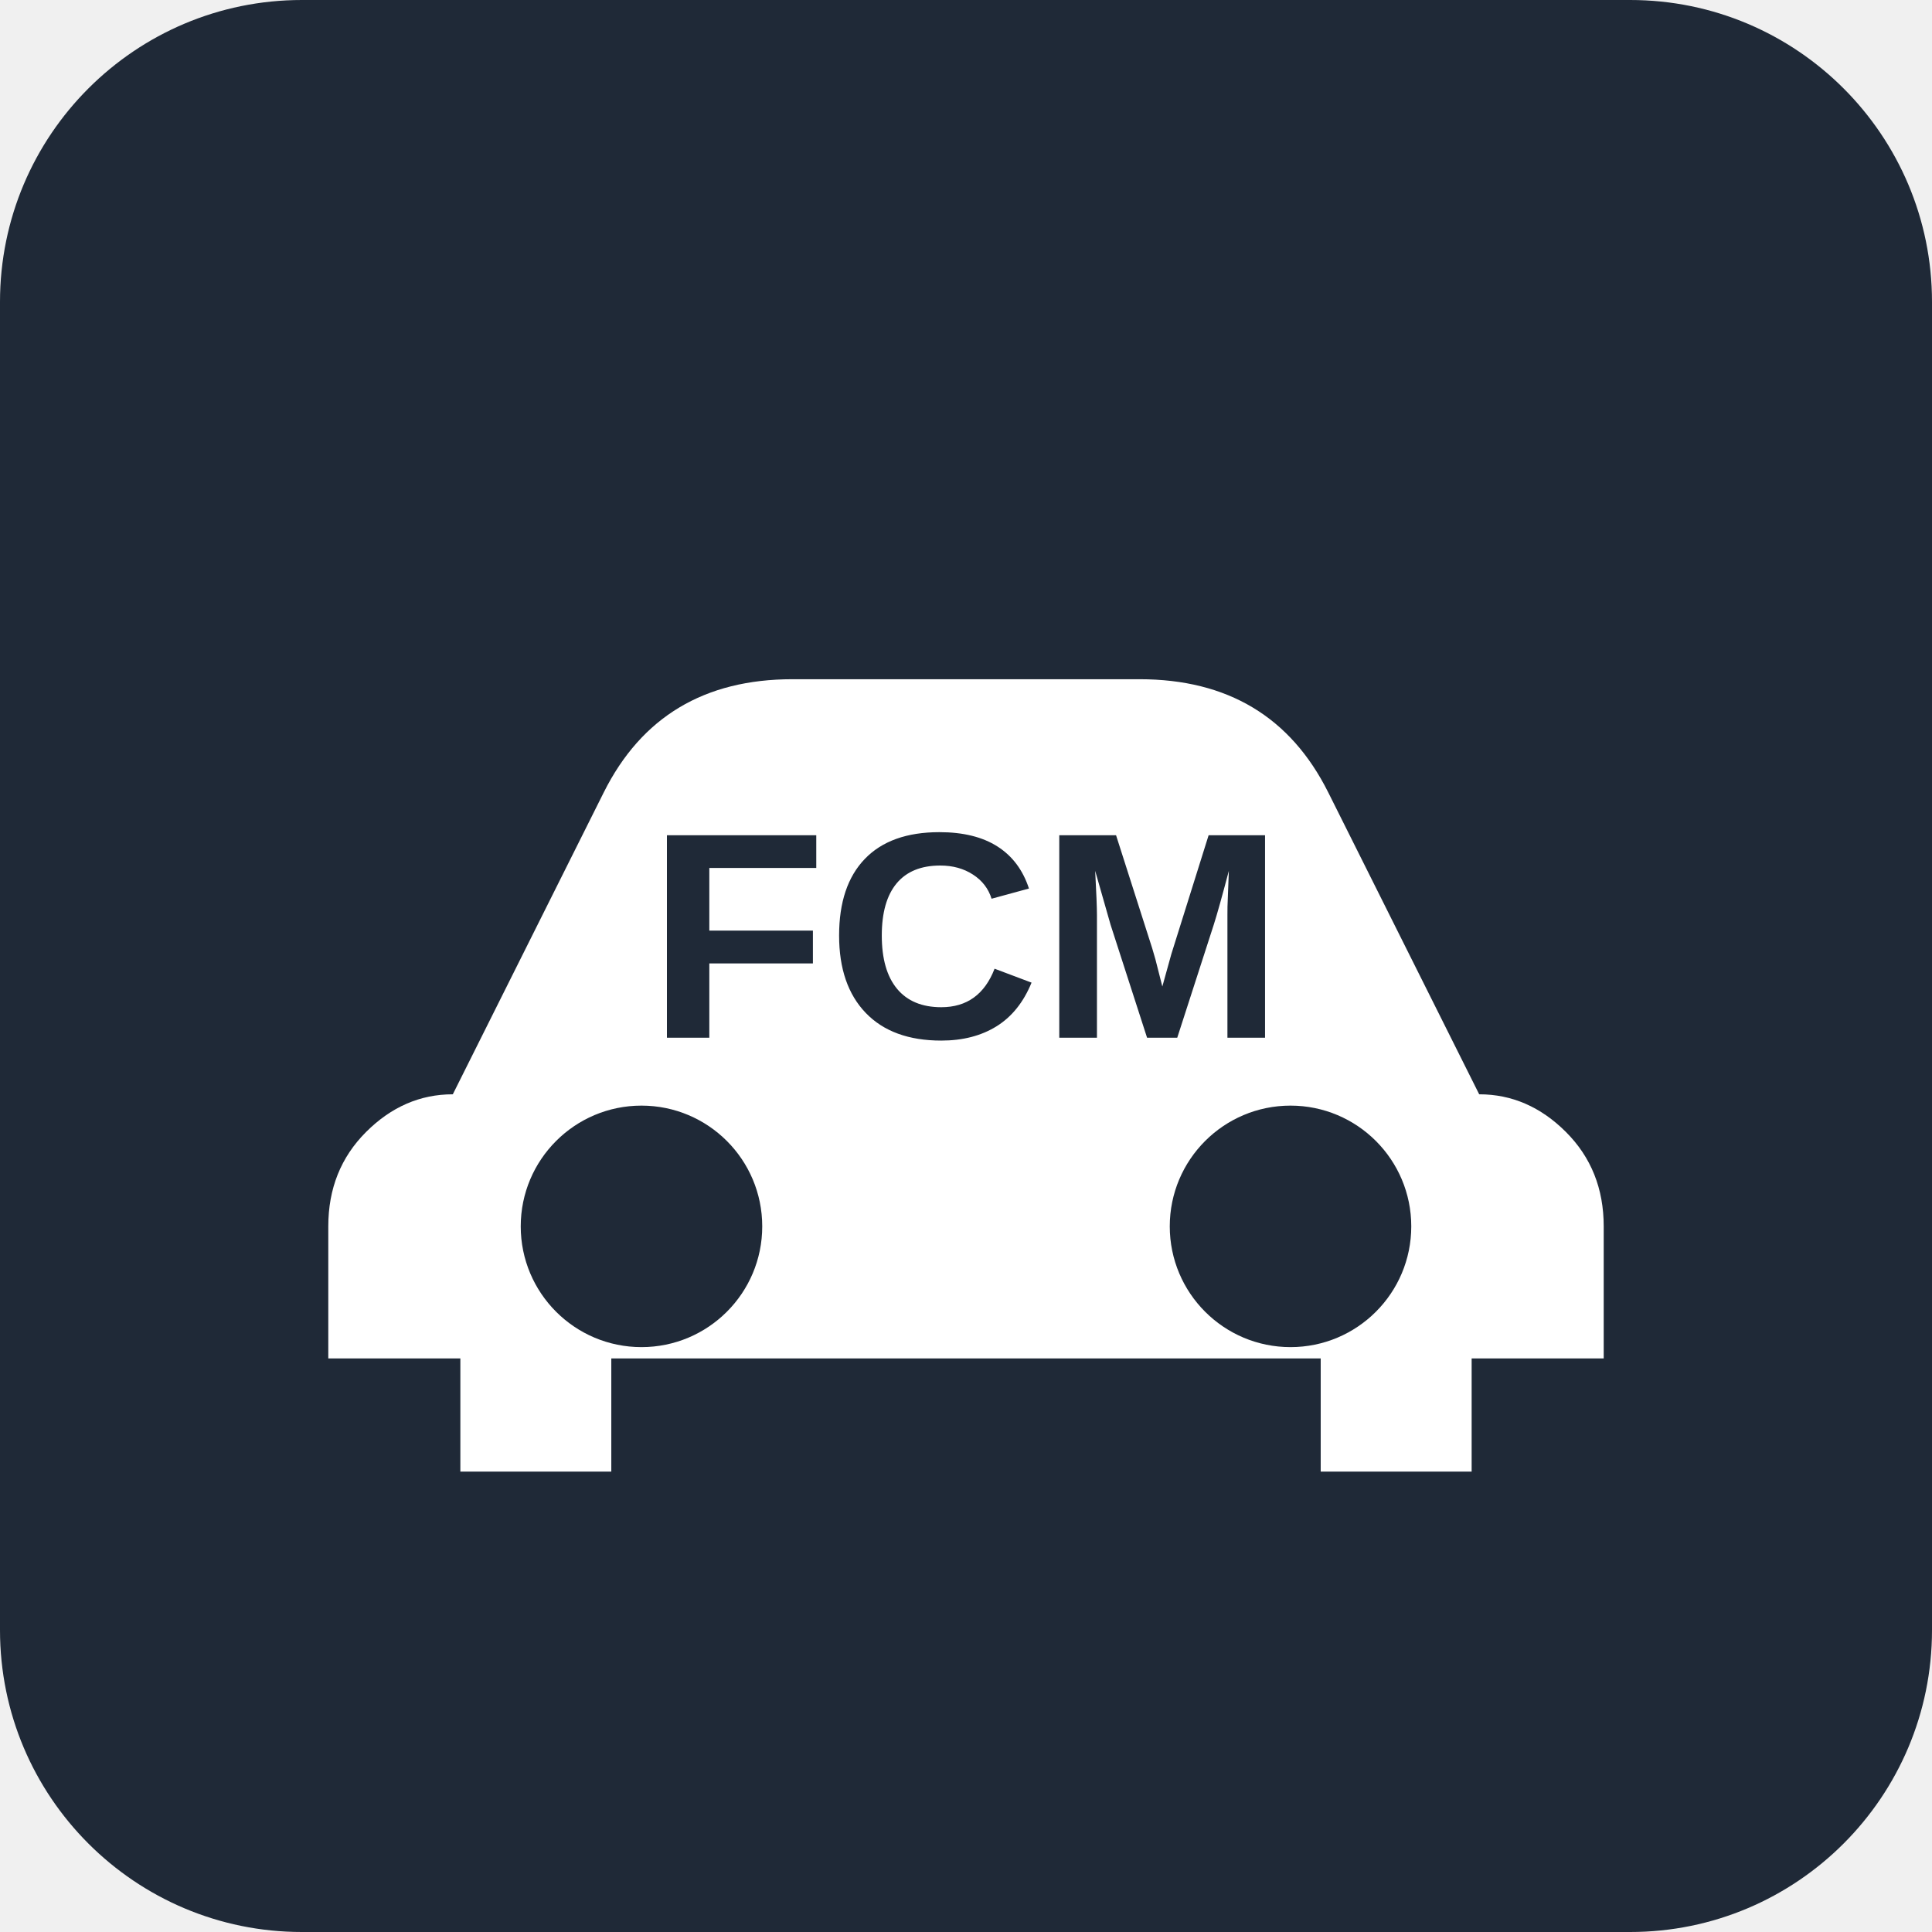
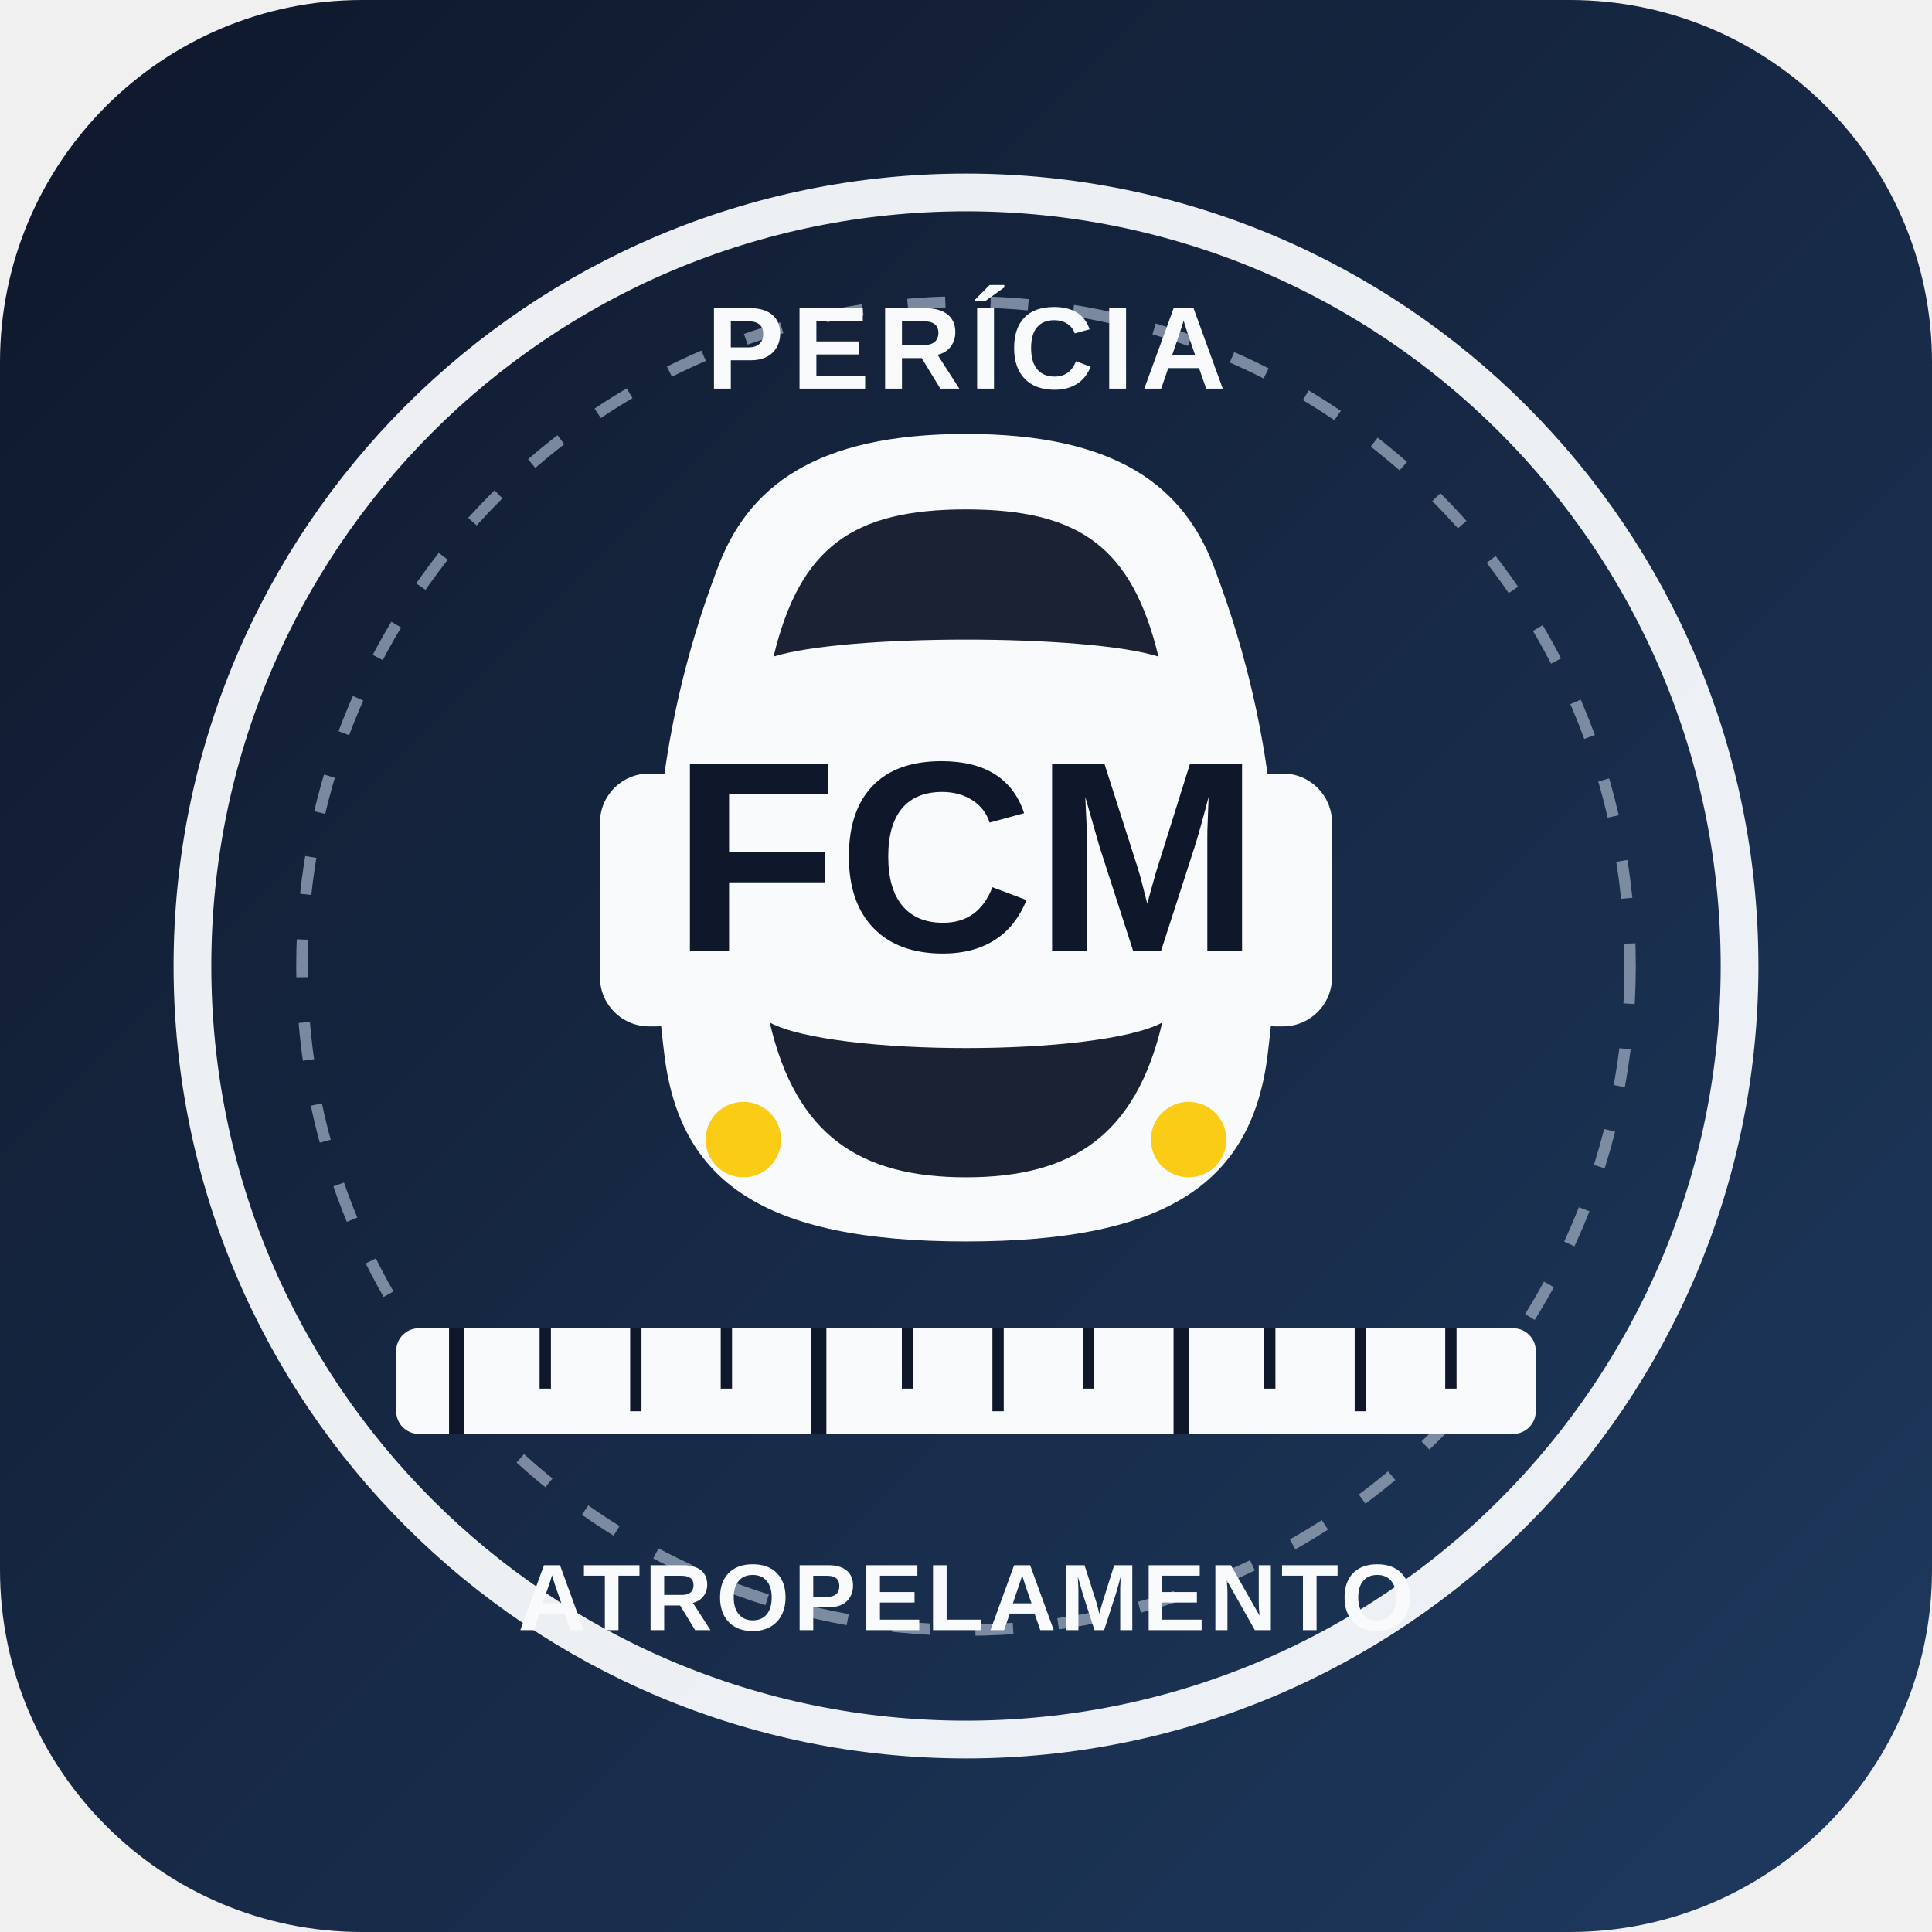
<svg xmlns="http://www.w3.org/2000/svg" viewBox="0 0 512 512">
-   <rect width="512" height="512" rx="80" ry="80" fill="#1f2937" />
-   <path d="M120 290 L160 210 Q175 180 210 180 H302 Q337 180 352 210 L392 290 Q405 290 415 300 Q425 310 425 325 V360 H390 V390 H350 V360 H162 V390 H122 V360 H87 V325 Q87 310 97 300 Q107 290 120 290 Z" fill="white" />
-   <circle cx="170" cy="325" r="32" fill="#1f2937" />
-   <circle cx="342" cy="325" r="32" fill="#1f2937" />
-   <text x="256" y="275" font-size="78" text-anchor="middle" font-family="Arial" font-weight="bold" fill="#1f2937">FCM</text>
+   <defs>
+     <linearGradient id="bg" x1="0" y1="0" x2="1" y2="1">
+       <stop offset="0" stop-color="#0f172a" />
+       <stop offset="1" stop-color="#1e3a5f" />
+     </linearGradient>
+   </defs>
+   <rect width="512" height="512" rx="96" fill="url(#bg)" />
+   <circle cx="256" cy="256" r="205" fill="none" stroke="#f8fafc" stroke-width="10" opacity=".95" />
+   <circle cx="256" cy="256" r="176" fill="none" stroke="#94a3b8" stroke-width="3" stroke-dasharray="10 12" opacity=".8" />
+   <g transform="translate(105 352)">
+     <rect x="0" y="0" width="302" height="28" rx="6" fill="#f8fafc" />
+     <g fill="#0f172a">
+       <rect x="14" y="0" width="4" height="28" />
+       <rect x="38" y="0" width="3" height="16" />
+       <rect x="62" y="0" width="3" height="22" />
+       <rect x="86" y="0" width="3" height="16" />
+       <rect x="110" y="0" width="4" height="28" />
+       <rect x="134" y="0" width="3" height="16" />
+       <rect x="158" y="0" width="3" height="22" />
+       <rect x="182" y="0" width="3" height="16" />
+       <rect x="206" y="0" width="4" height="28" />
+       <rect x="230" y="0" width="3" height="16" />
+       <rect x="254" y="0" width="3" height="22" />
+       <rect x="278" y="0" width="3" height="16" />
+     </g>
+   </g>
+   <g transform="translate(0 -8)">
+     <path d="M176 287            C171 246 173 204 190 159            C198 137 216 123 256 123            C296 123 314 137 322 159            C339 204 341 246 336 287            C332 321 310 337 256 337            C202 337 180 321 176 287Z" fill="#f8fafc" />
+     <path d="M205 182            C212 153 226 143 256 143            C286 143 300 153 307 182            C288 176 224 176 205 182Z" fill="#0f172a" opacity=".95" />
+     <path d="M204 279            C221 288 291 288 308 279            C301 309 284 320 256 320            C228 320 211 309 204 279Z" fill="#0f172a" opacity=".95" />
+     <rect x="159" y="213" width="28" height="67" rx="13" fill="#f8fafc" />
+     <rect x="325" y="213" width="28" height="67" rx="13" fill="#f8fafc" />
+     <circle cx="197" cy="310" r="10" fill="#facc15" />
+     <circle cx="315" cy="310" r="10" fill="#facc15" />
+   </g>
+   <text x="256" y="252" font-size="72" text-anchor="middle" font-family="Arial, Helvetica, sans-serif" font-weight="900" fill="#0f172a">FCM</text>
+   <text x="256" y="103" font-size="31" text-anchor="middle" font-family="Arial, Helvetica, sans-serif" font-weight="800" fill="#f8fafc" letter-spacing="2">PERÍCIA</text>
+   <text x="256" y="432" font-size="25" text-anchor="middle" font-family="Arial, Helvetica, sans-serif" font-weight="800" fill="#f8fafc" letter-spacing="1">ATROPELAMENTO</text>
</svg>
